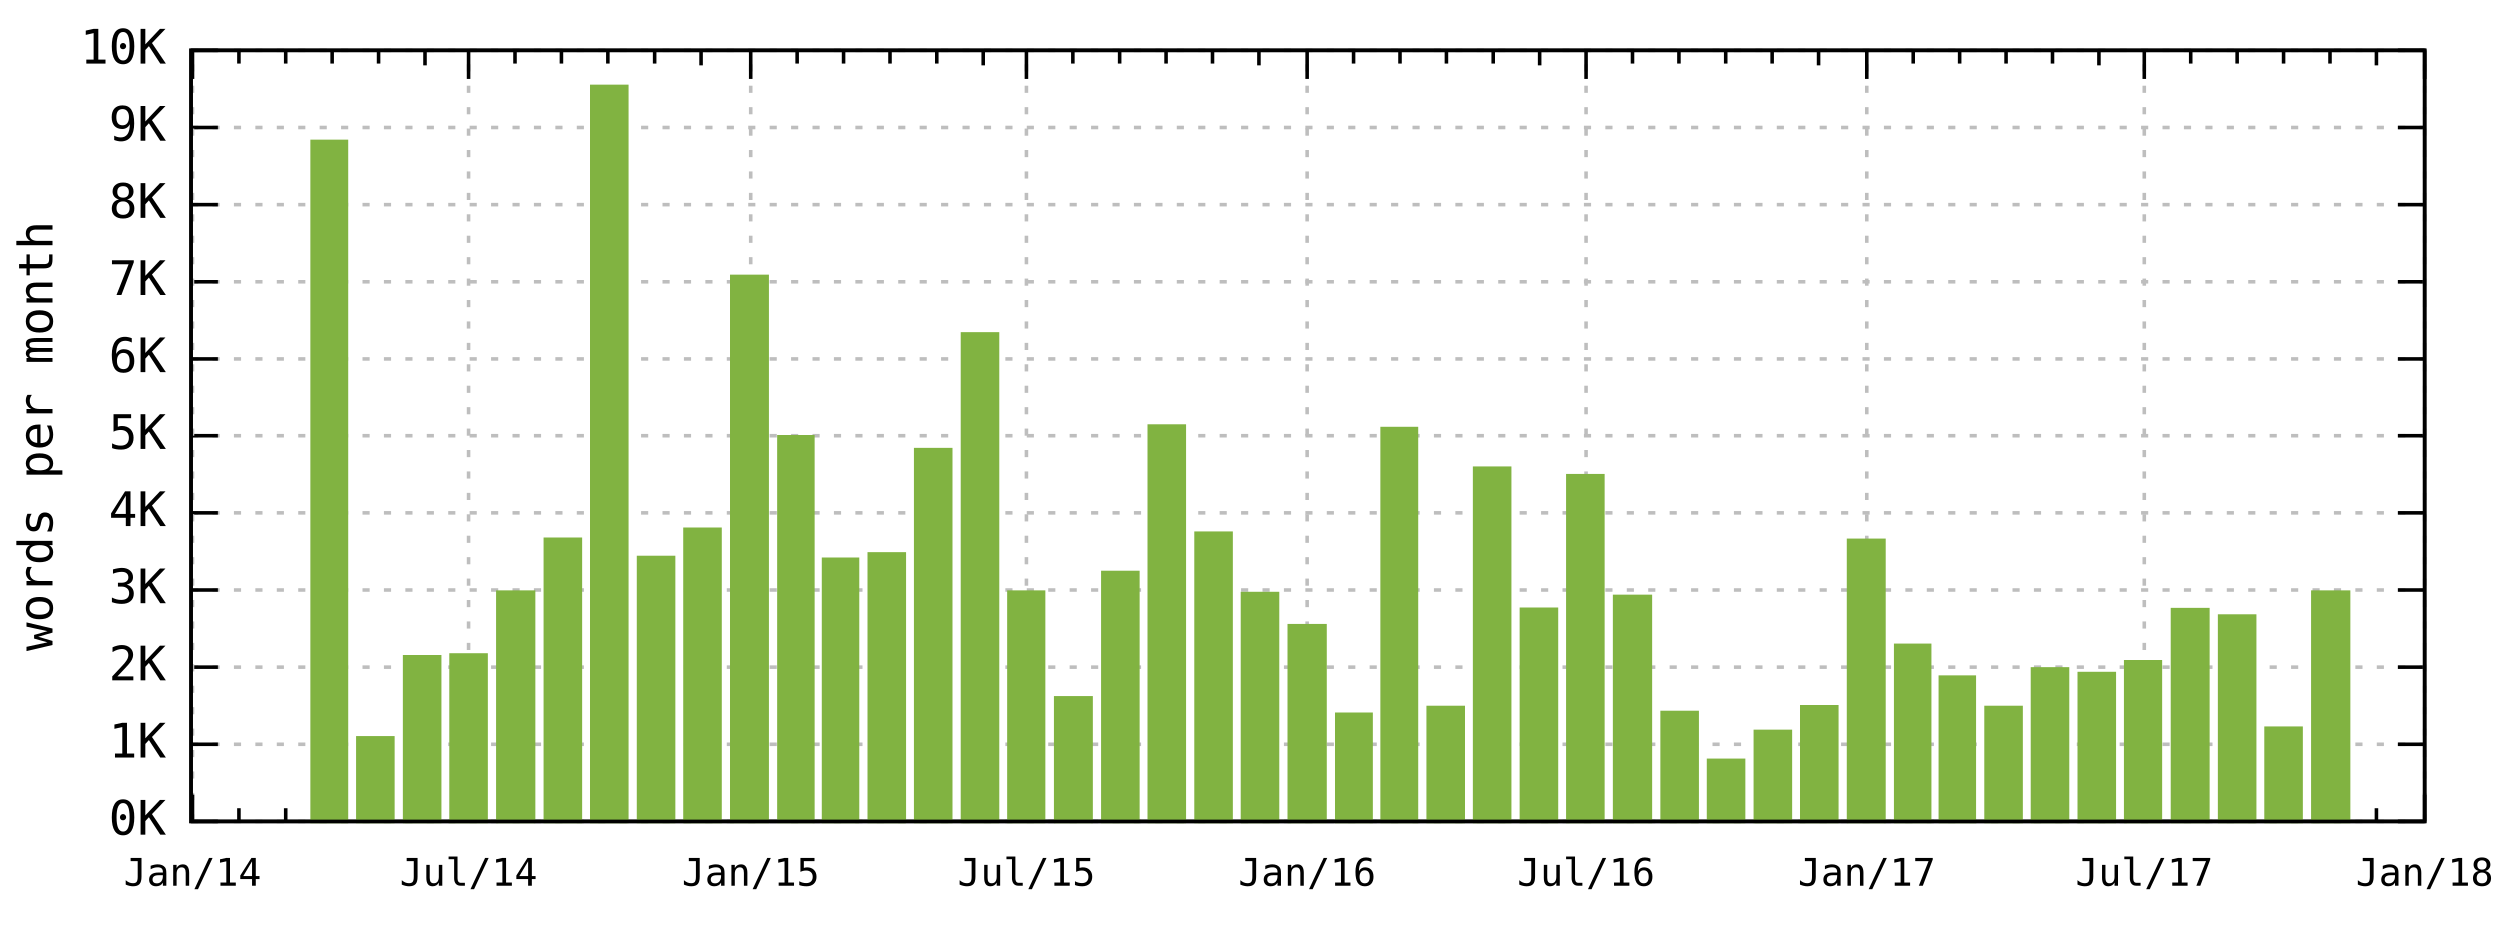
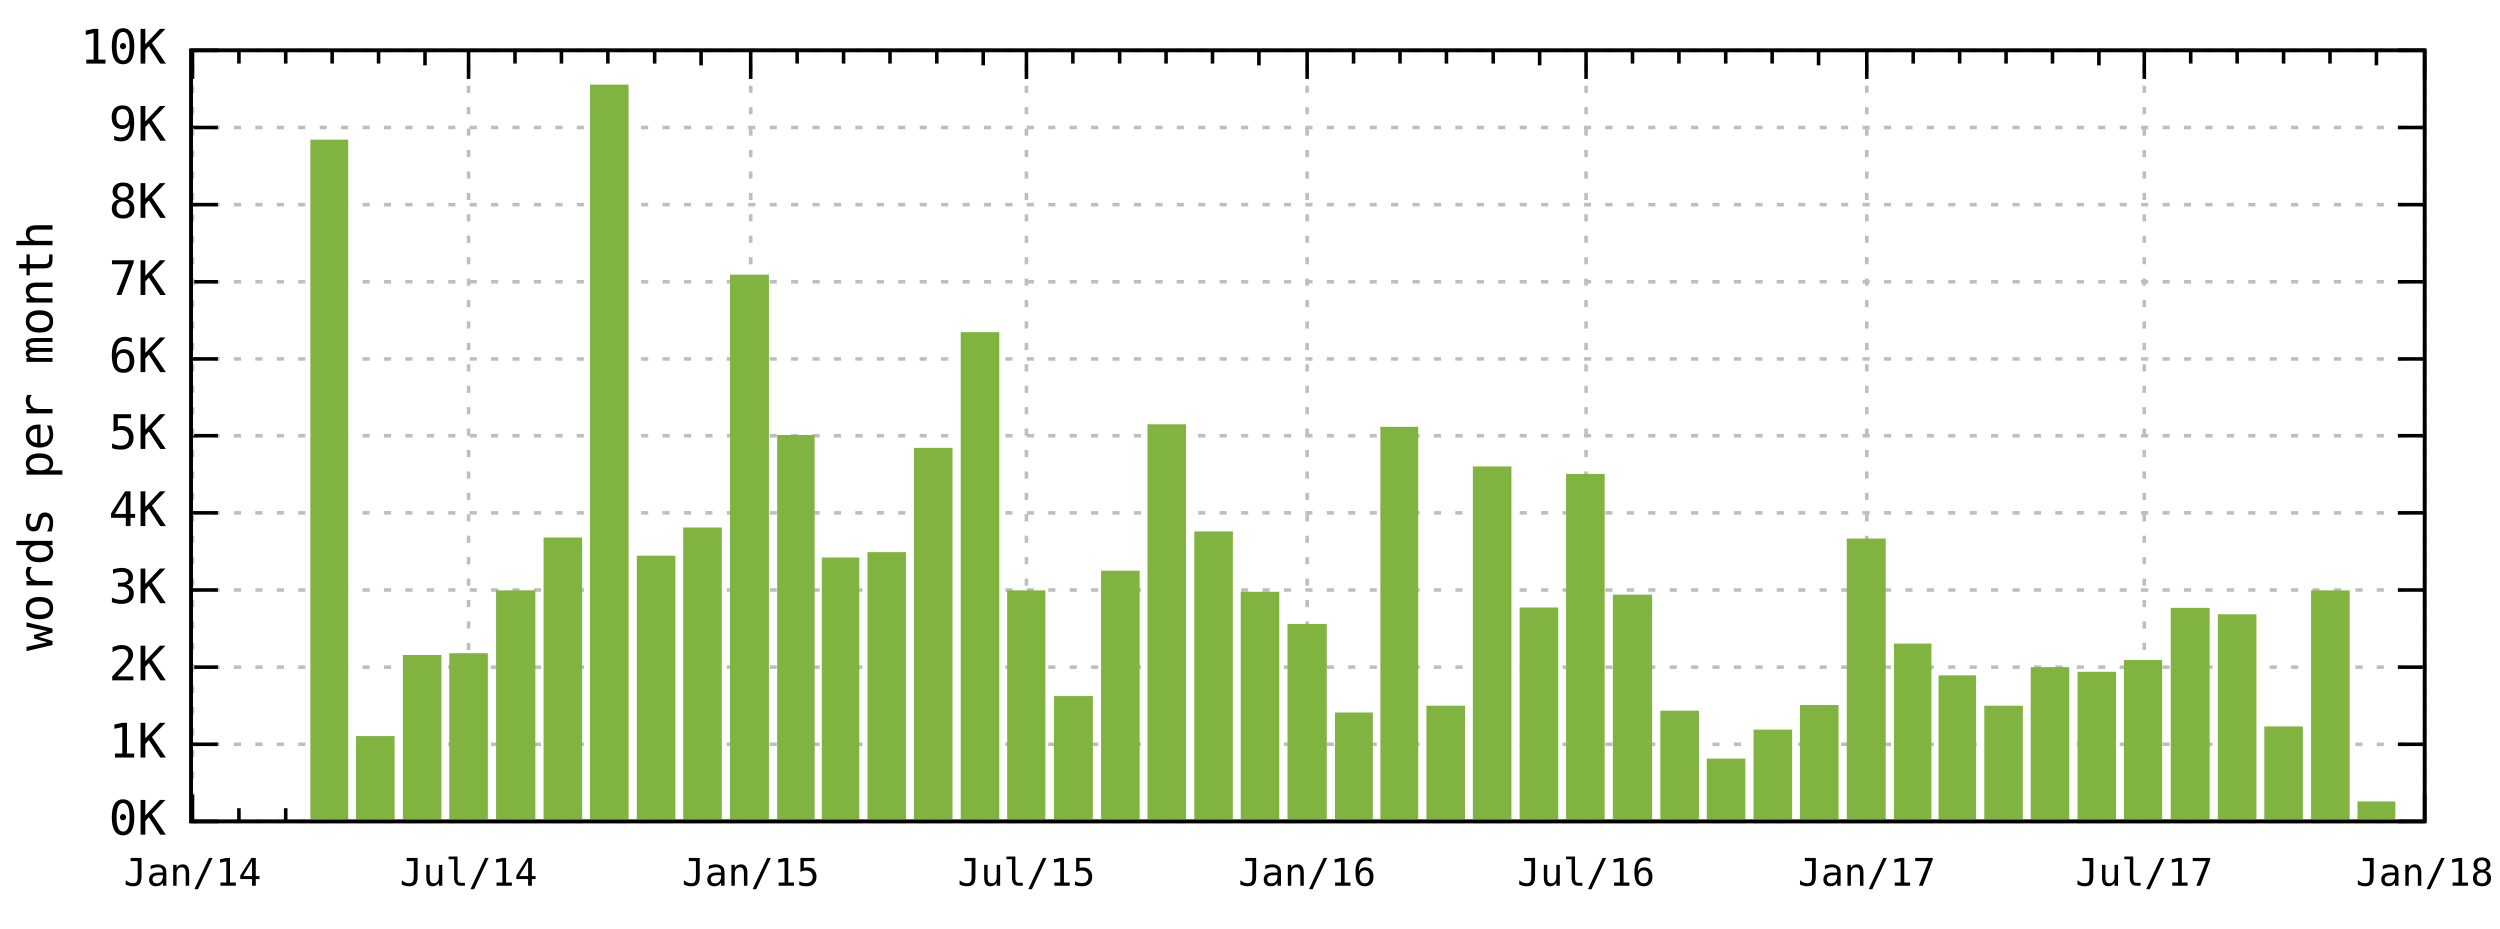
<svg xmlns="http://www.w3.org/2000/svg" xmlns:xlink="http://www.w3.org/1999/xlink" width="700" height="260" viewBox="0 0 700 260">
  <g id="gnuplot_canvas">
    <rect x="0" y="0" width="700" height="260" fill="none" />
    <defs>
      <circle id="gpDot" r="0.5" stroke-width="0.5" />
      <path id="gpPt0" stroke-width="0.267" stroke="currentColor" d="M-1,0 h2 M0,-1 v2" />
      <path id="gpPt1" stroke-width="0.267" stroke="currentColor" d="M-1,-1 L1,1 M1,-1 L-1,1" />
      <path id="gpPt2" stroke-width="0.267" stroke="currentColor" d="M-1,0 L1,0 M0,-1 L0,1 M-1,-1 L1,1 M-1,1 L1,-1" />
      <rect id="gpPt3" stroke-width="0.267" stroke="currentColor" x="-1" y="-1" width="2" height="2" />
      <rect id="gpPt4" stroke-width="0.267" stroke="currentColor" fill="currentColor" x="-1" y="-1" width="2" height="2" />
      <circle id="gpPt5" stroke-width="0.267" stroke="currentColor" cx="0" cy="0" r="1" />
      <use xlink:href="#gpPt5" id="gpPt6" fill="currentColor" stroke="none" />
      <path id="gpPt7" stroke-width="0.267" stroke="currentColor" d="M0,-1.33 L-1.33,0.67 L1.33,0.67 z" />
      <use xlink:href="#gpPt7" id="gpPt8" fill="currentColor" stroke="none" />
      <use xlink:href="#gpPt7" id="gpPt9" stroke="currentColor" transform="rotate(180)" />
      <use xlink:href="#gpPt9" id="gpPt10" fill="currentColor" stroke="none" />
      <use xlink:href="#gpPt3" id="gpPt11" stroke="currentColor" transform="rotate(45)" />
      <use xlink:href="#gpPt11" id="gpPt12" fill="currentColor" stroke="none" />
    </defs>
    <g style="fill:none; color:white; stroke:currentColor; stroke-width:1.00; stroke-linecap:butt; stroke-linejoin:miter">
</g>
    <g style="fill:none; color:black; stroke:currentColor; stroke-width:1.00; stroke-linecap:butt; stroke-linejoin:miter">
</g>
    <g style="fill:none; color:gray; stroke:currentColor; stroke-width:1.00; stroke-linecap:butt; stroke-linejoin:miter">
      <path stroke="rgb(190, 190, 190)" stroke-dasharray=" 2,4" class="gridline" d="M53.5,230.0 L678.9,230.0  h0.01" />
    </g>
    <g style="fill:none; color:black; stroke:currentColor; stroke-width:1.00; stroke-linecap:butt; stroke-linejoin:miter">
      <path stroke="black" d="M53.5,230.0 L61.0,230.0 M678.9,230.0 L671.4,230.0  h0.01" />
      <g transform="translate(46.5,233.7)" style="stroke:none; fill:rgb(0,0,0); font-family:monospace; font-size:10.00pt; text-anchor:end">
        <text>0K</text>
      </g>
    </g>
    <g style="fill:none; color:gray; stroke:currentColor; stroke-width:1.00; stroke-linecap:butt; stroke-linejoin:miter">
      <path stroke="rgb(190, 190, 190)" stroke-dasharray=" 2,4" class="gridline" d="M53.5,208.4 L678.9,208.4  h0.01" />
    </g>
    <g style="fill:none; color:black; stroke:currentColor; stroke-width:1.00; stroke-linecap:butt; stroke-linejoin:miter">
      <path stroke="black" d="M53.5,208.4 L61.0,208.4 M678.9,208.4 L671.4,208.4  h0.01" />
      <g transform="translate(46.5,212.1)" style="stroke:none; fill:rgb(0,0,0); font-family:monospace; font-size:10.00pt; text-anchor:end">
        <text>1K</text>
      </g>
    </g>
    <g style="fill:none; color:gray; stroke:currentColor; stroke-width:1.00; stroke-linecap:butt; stroke-linejoin:miter">
      <path stroke="rgb(190, 190, 190)" stroke-dasharray=" 2,4" class="gridline" d="M53.5,186.8 L678.9,186.8  h0.01" />
    </g>
    <g style="fill:none; color:black; stroke:currentColor; stroke-width:1.00; stroke-linecap:butt; stroke-linejoin:miter">
      <path stroke="black" d="M53.5,186.8 L61.0,186.8 M678.9,186.8 L671.4,186.8  h0.01" />
      <g transform="translate(46.5,190.5)" style="stroke:none; fill:rgb(0,0,0); font-family:monospace; font-size:10.00pt; text-anchor:end">
        <text>2K</text>
      </g>
    </g>
    <g style="fill:none; color:gray; stroke:currentColor; stroke-width:1.00; stroke-linecap:butt; stroke-linejoin:miter">
      <path stroke="rgb(190, 190, 190)" stroke-dasharray=" 2,4" class="gridline" d="M53.5,165.2 L678.9,165.2  h0.01" />
    </g>
    <g style="fill:none; color:black; stroke:currentColor; stroke-width:1.00; stroke-linecap:butt; stroke-linejoin:miter">
      <path stroke="black" d="M53.5,165.2 L61.0,165.2 M678.9,165.2 L671.4,165.2  h0.01" />
      <g transform="translate(46.5,168.9)" style="stroke:none; fill:rgb(0,0,0); font-family:monospace; font-size:10.00pt; text-anchor:end">
        <text>3K</text>
      </g>
    </g>
    <g style="fill:none; color:gray; stroke:currentColor; stroke-width:1.00; stroke-linecap:butt; stroke-linejoin:miter">
      <path stroke="rgb(190, 190, 190)" stroke-dasharray=" 2,4" class="gridline" d="M53.5,143.6 L678.9,143.6  h0.01" />
    </g>
    <g style="fill:none; color:black; stroke:currentColor; stroke-width:1.00; stroke-linecap:butt; stroke-linejoin:miter">
      <path stroke="black" d="M53.5,143.6 L61.0,143.6 M678.9,143.6 L671.4,143.6  h0.01" />
      <g transform="translate(46.5,147.3)" style="stroke:none; fill:rgb(0,0,0); font-family:monospace; font-size:10.00pt; text-anchor:end">
        <text>4K</text>
      </g>
    </g>
    <g style="fill:none; color:gray; stroke:currentColor; stroke-width:1.00; stroke-linecap:butt; stroke-linejoin:miter">
      <path stroke="rgb(190, 190, 190)" stroke-dasharray=" 2,4" class="gridline" d="M53.5,122.0 L678.9,122.0  h0.01" />
    </g>
    <g style="fill:none; color:black; stroke:currentColor; stroke-width:1.00; stroke-linecap:butt; stroke-linejoin:miter">
      <path stroke="black" d="M53.5,122.0 L61.0,122.0 M678.9,122.0 L671.4,122.0  h0.01" />
      <g transform="translate(46.5,125.7)" style="stroke:none; fill:rgb(0,0,0); font-family:monospace; font-size:10.00pt; text-anchor:end">
        <text>5K</text>
      </g>
    </g>
    <g style="fill:none; color:gray; stroke:currentColor; stroke-width:1.00; stroke-linecap:butt; stroke-linejoin:miter">
      <path stroke="rgb(190, 190, 190)" stroke-dasharray=" 2,4" class="gridline" d="M53.5,100.5 L678.9,100.5  h0.01" />
    </g>
    <g style="fill:none; color:black; stroke:currentColor; stroke-width:1.00; stroke-linecap:butt; stroke-linejoin:miter">
      <path stroke="black" d="M53.5,100.5 L61.0,100.5 M678.9,100.5 L671.4,100.5  h0.01" />
      <g transform="translate(46.5,104.2)" style="stroke:none; fill:rgb(0,0,0); font-family:monospace; font-size:10.00pt; text-anchor:end">
        <text>6K</text>
      </g>
    </g>
    <g style="fill:none; color:gray; stroke:currentColor; stroke-width:1.00; stroke-linecap:butt; stroke-linejoin:miter">
      <path stroke="rgb(190, 190, 190)" stroke-dasharray=" 2,4" class="gridline" d="M53.5,78.9 L678.9,78.9  h0.01" />
    </g>
    <g style="fill:none; color:black; stroke:currentColor; stroke-width:1.00; stroke-linecap:butt; stroke-linejoin:miter">
      <path stroke="black" d="M53.5,78.9 L61.0,78.9 M678.9,78.9 L671.4,78.9  h0.01" />
      <g transform="translate(46.5,82.6)" style="stroke:none; fill:rgb(0,0,0); font-family:monospace; font-size:10.00pt; text-anchor:end">
        <text>7K</text>
      </g>
    </g>
    <g style="fill:none; color:gray; stroke:currentColor; stroke-width:1.00; stroke-linecap:butt; stroke-linejoin:miter">
      <path stroke="rgb(190, 190, 190)" stroke-dasharray=" 2,4" class="gridline" d="M53.5,57.3 L678.9,57.3  h0.01" />
    </g>
    <g style="fill:none; color:black; stroke:currentColor; stroke-width:1.00; stroke-linecap:butt; stroke-linejoin:miter">
      <path stroke="black" d="M53.5,57.3 L61.0,57.3 M678.9,57.3 L671.4,57.3  h0.01" />
      <g transform="translate(46.5,61.0)" style="stroke:none; fill:rgb(0,0,0); font-family:monospace; font-size:10.00pt; text-anchor:end">
        <text>8K</text>
      </g>
    </g>
    <g style="fill:none; color:gray; stroke:currentColor; stroke-width:1.00; stroke-linecap:butt; stroke-linejoin:miter">
      <path stroke="rgb(190, 190, 190)" stroke-dasharray=" 2,4" class="gridline" d="M53.5,35.7 L678.9,35.7  h0.01" />
    </g>
    <g style="fill:none; color:black; stroke:currentColor; stroke-width:1.00; stroke-linecap:butt; stroke-linejoin:miter">
      <path stroke="black" d="M53.5,35.7 L61.0,35.7 M678.9,35.7 L671.4,35.7  h0.01" />
      <g transform="translate(46.5,39.4)" style="stroke:none; fill:rgb(0,0,0); font-family:monospace; font-size:10.00pt; text-anchor:end">
        <text>9K</text>
      </g>
    </g>
    <g style="fill:none; color:gray; stroke:currentColor; stroke-width:1.00; stroke-linecap:butt; stroke-linejoin:miter">
      <path stroke="rgb(190, 190, 190)" stroke-dasharray=" 2,4" class="gridline" d="M53.5,14.1 L678.9,14.1  h0.01" />
    </g>
    <g style="fill:none; color:black; stroke:currentColor; stroke-width:1.00; stroke-linecap:butt; stroke-linejoin:miter">
      <path stroke="black" d="M53.5,14.1 L61.0,14.1 M678.9,14.1 L671.4,14.1  h0.01" />
      <g transform="translate(46.5,17.8)" style="stroke:none; fill:rgb(0,0,0); font-family:monospace; font-size:10.00pt; text-anchor:end">
        <text>10K</text>
      </g>
    </g>
    <g style="fill:none; color:gray; stroke:currentColor; stroke-width:1.00; stroke-linecap:butt; stroke-linejoin:miter">
      <path stroke="rgb(190, 190, 190)" stroke-dasharray=" 2,4" class="gridline" d="M53.9,230.0 L53.9,14.1  h0.01" />
    </g>
    <g style="fill:none; color:black; stroke:currentColor; stroke-width:1.00; stroke-linecap:butt; stroke-linejoin:miter">
      <path stroke="black" d="M53.9,230.0 L53.9,222.5 M53.9,14.1 L53.9,21.6  h0.01" />
      <g transform="translate(53.9,248.0)" style="stroke:none; fill:rgb(0,0,0); font-family:monospace; font-size:8.00pt; text-anchor:middle">
        <text>Jan/14</text>
      </g>
      <path stroke="black" d="M66.9,230.0 L66.9,226.3 M66.9,14.1 L66.9,17.8 M80.0,230.0 L80.0,226.3 M80.0,14.1 L80.0,17.8    M93.0,230.0 L93.0,226.3 M93.0,14.1 L93.0,17.8 M106.0,230.0 L106.0,226.3 M106.0,14.1 L106.0,17.8    M119.0,230.0 L119.0,226.3 M119.0,14.1 L119.0,17.8  h0.01" />
    </g>
    <g style="fill:none; color:gray; stroke:currentColor; stroke-width:1.00; stroke-linecap:butt; stroke-linejoin:miter">
      <path stroke="rgb(190, 190, 190)" stroke-dasharray=" 2,4" class="gridline" d="M131.2,230.0 L131.2,14.1  h0.01" />
    </g>
    <g style="fill:none; color:black; stroke:currentColor; stroke-width:1.00; stroke-linecap:butt; stroke-linejoin:miter">
      <path stroke="black" d="M131.2,230.0 L131.2,222.5 M131.2,14.1 L131.2,21.6  h0.01" />
      <g transform="translate(131.2,248.0)" style="stroke:none; fill:rgb(0,0,0); font-family:monospace; font-size:8.00pt; text-anchor:middle">
        <text>Jul/14</text>
      </g>
      <path stroke="black" d="M144.2,230.0 L144.2,226.3 M144.2,14.1 L144.2,17.8 M157.2,230.0 L157.2,226.3 M157.2,14.1 L157.2,17.8    M170.2,230.0 L170.2,226.3 M170.2,14.1 L170.2,17.8 M183.3,230.0 L183.3,226.3 M183.3,14.1 L183.3,17.8    M196.3,230.0 L196.3,226.3 M196.3,14.1 L196.3,17.8  h0.01" />
    </g>
    <g style="fill:none; color:gray; stroke:currentColor; stroke-width:1.00; stroke-linecap:butt; stroke-linejoin:miter">
      <path stroke="rgb(190, 190, 190)" stroke-dasharray=" 2,4" class="gridline" d="M210.2,230.0 L210.2,14.1  h0.01" />
    </g>
    <g style="fill:none; color:black; stroke:currentColor; stroke-width:1.00; stroke-linecap:butt; stroke-linejoin:miter">
      <path stroke="black" d="M210.2,230.0 L210.2,222.5 M210.2,14.1 L210.2,21.6  h0.01" />
      <g transform="translate(210.2,248.0)" style="stroke:none; fill:rgb(0,0,0); font-family:monospace; font-size:8.00pt; text-anchor:middle">
        <text>Jan/15</text>
      </g>
      <path stroke="black" d="M223.2,230.0 L223.2,226.3 M223.2,14.1 L223.2,17.8 M236.2,230.0 L236.2,226.3 M236.2,14.1 L236.2,17.8    M249.2,230.0 L249.2,226.3 M249.2,14.1 L249.2,17.8 M262.3,230.0 L262.3,226.3 M262.3,14.1 L262.3,17.8    M275.3,230.0 L275.3,226.3 M275.3,14.1 L275.3,17.8  h0.01" />
    </g>
    <g style="fill:none; color:gray; stroke:currentColor; stroke-width:1.00; stroke-linecap:butt; stroke-linejoin:miter">
      <path stroke="rgb(190, 190, 190)" stroke-dasharray=" 2,4" class="gridline" d="M287.4,230.0 L287.4,14.1  h0.01" />
    </g>
    <g style="fill:none; color:black; stroke:currentColor; stroke-width:1.00; stroke-linecap:butt; stroke-linejoin:miter">
      <path stroke="black" d="M287.4,230.0 L287.4,222.5 M287.4,14.1 L287.4,21.6  h0.01" />
      <g transform="translate(287.4,248.0)" style="stroke:none; fill:rgb(0,0,0); font-family:monospace; font-size:8.00pt; text-anchor:middle">
        <text>Jul/15</text>
      </g>
      <path stroke="black" d="M300.4,230.0 L300.4,226.3 M300.4,14.1 L300.4,17.8 M313.5,230.0 L313.5,226.3 M313.5,14.1 L313.5,17.8    M326.5,230.0 L326.5,226.3 M326.5,14.1 L326.5,17.8 M339.5,230.0 L339.5,226.3 M339.5,14.1 L339.5,17.8    M352.5,230.0 L352.5,226.3 M352.5,14.1 L352.5,17.8  h0.01" />
    </g>
    <g style="fill:none; color:gray; stroke:currentColor; stroke-width:1.00; stroke-linecap:butt; stroke-linejoin:miter">
      <path stroke="rgb(190, 190, 190)" stroke-dasharray=" 2,4" class="gridline" d="M366.0,230.0 L366.0,14.1  h0.01" />
    </g>
    <g style="fill:none; color:black; stroke:currentColor; stroke-width:1.00; stroke-linecap:butt; stroke-linejoin:miter">
      <path stroke="black" d="M366.0,230.0 L366.0,222.5 M366.0,14.1 L366.0,21.6  h0.01" />
      <g transform="translate(366.0,248.0)" style="stroke:none; fill:rgb(0,0,0); font-family:monospace; font-size:8.00pt; text-anchor:middle">
        <text>Jan/16</text>
      </g>
      <path stroke="black" d="M379.0,230.0 L379.0,226.3 M379.0,14.1 L379.0,17.8 M392.0,230.0 L392.0,226.3 M392.0,14.1 L392.0,17.8    M405.0,230.0 L405.0,226.3 M405.0,14.1 L405.0,17.8 M418.1,230.0 L418.1,226.3 M418.1,14.1 L418.1,17.8    M431.1,230.0 L431.1,226.3 M431.1,14.1 L431.1,17.8  h0.01" />
    </g>
    <g style="fill:none; color:gray; stroke:currentColor; stroke-width:1.00; stroke-linecap:butt; stroke-linejoin:miter">
      <path stroke="rgb(190, 190, 190)" stroke-dasharray=" 2,4" class="gridline" d="M444.1,230.0 L444.1,14.1  h0.01" />
    </g>
    <g style="fill:none; color:black; stroke:currentColor; stroke-width:1.00; stroke-linecap:butt; stroke-linejoin:miter">
      <path stroke="black" d="M444.1,230.0 L444.1,222.5 M444.1,14.1 L444.1,21.6  h0.01" />
      <g transform="translate(444.1,248.0)" style="stroke:none; fill:rgb(0,0,0); font-family:monospace; font-size:8.00pt; text-anchor:middle">
        <text>Jul/16</text>
      </g>
      <path stroke="black" d="M457.1,230.0 L457.1,226.3 M457.1,14.1 L457.1,17.8 M470.1,230.0 L470.1,226.3 M470.1,14.1 L470.1,17.8    M483.2,230.0 L483.2,226.3 M483.2,14.1 L483.2,17.8 M496.2,230.0 L496.2,226.3 M496.2,14.1 L496.2,17.8    M509.2,230.0 L509.2,226.3 M509.2,14.1 L509.2,17.8  h0.01" />
    </g>
    <g style="fill:none; color:gray; stroke:currentColor; stroke-width:1.00; stroke-linecap:butt; stroke-linejoin:miter">
      <path stroke="rgb(190, 190, 190)" stroke-dasharray=" 2,4" class="gridline" d="M522.7,230.0 L522.7,14.1  h0.01" />
    </g>
    <g style="fill:none; color:black; stroke:currentColor; stroke-width:1.00; stroke-linecap:butt; stroke-linejoin:miter">
      <path stroke="black" d="M522.7,230.0 L522.7,222.5 M522.7,14.1 L522.7,21.6  h0.01" />
      <g transform="translate(522.7,248.0)" style="stroke:none; fill:rgb(0,0,0); font-family:monospace; font-size:8.00pt; text-anchor:middle">
        <text>Jan/17</text>
      </g>
      <path stroke="black" d="M535.7,230.0 L535.7,226.3 M535.7,14.1 L535.7,17.8 M548.7,230.0 L548.7,226.3 M548.7,14.1 L548.7,17.8    M561.7,230.0 L561.7,226.3 M561.7,14.1 L561.7,17.8 M574.7,230.0 L574.7,226.3 M574.7,14.1 L574.7,17.8    M587.7,230.0 L587.7,226.3 M587.7,14.1 L587.7,17.8  h0.01" />
    </g>
    <g style="fill:none; color:gray; stroke:currentColor; stroke-width:1.00; stroke-linecap:butt; stroke-linejoin:miter">
      <path stroke="rgb(190, 190, 190)" stroke-dasharray=" 2,4" class="gridline" d="M600.4,230.0 L600.4,14.1  h0.01" />
    </g>
    <g style="fill:none; color:black; stroke:currentColor; stroke-width:1.00; stroke-linecap:butt; stroke-linejoin:miter">
      <path stroke="black" d="M600.4,230.0 L600.4,222.5 M600.4,14.1 L600.4,21.6  h0.01" />
      <g transform="translate(600.4,248.0)" style="stroke:none; fill:rgb(0,0,0); font-family:monospace; font-size:8.00pt; text-anchor:middle">
        <text>Jul/17</text>
      </g>
      <path stroke="black" d="M613.4,230.0 L613.4,226.3 M613.4,14.1 L613.4,17.8 M626.4,230.0 L626.4,226.3 M626.4,14.1 L626.4,17.8    M639.4,230.0 L639.4,226.3 M639.4,14.1 L639.4,17.8 M652.4,230.0 L652.4,226.3 M652.4,14.1 L652.4,17.8    M665.4,230.0 L665.4,226.3 M665.4,14.1 L665.4,17.8  h0.01" />
    </g>
    <g style="fill:none; color:gray; stroke:currentColor; stroke-width:1.00; stroke-linecap:butt; stroke-linejoin:miter">
      <path stroke="rgb(190, 190, 190)" stroke-dasharray=" 2,4" class="gridline" d="M678.9,230.0 L678.9,14.1  h0.01" />
    </g>
    <g style="fill:none; color:black; stroke:currentColor; stroke-width:1.00; stroke-linecap:butt; stroke-linejoin:miter">
      <path stroke="black" d="M678.9,230.0 L678.9,222.5 M678.9,14.1 L678.9,21.6  h0.01" />
      <g transform="translate(678.9,248.0)" style="stroke:none; fill:rgb(0,0,0); font-family:monospace; font-size:8.00pt; text-anchor:middle">
        <text>Jan/18</text>
      </g>
      <path stroke="black" d="M53.5,14.1 L53.5,230.0 L678.9,230.0 L678.9,14.1 L53.5,14.1 Z  h0.01" />
      <g transform="translate(14.7,122.1) rotate(270)" style="stroke:none; fill:rgb(0,0,0); font-family:monospace; font-size:10.00pt; text-anchor:middle">
        <text>words per month</text>
      </g>
    </g>
    <g id="gnuplot_plot_1">
      <g style="fill:none; color:red; stroke:currentColor; stroke-width:1.00; stroke-linecap:butt; stroke-linejoin:miter">
        <g style="stroke:none; shape-rendering:crispEdges">
          <polygon fill="rgb(129, 179,  65)" points="87.4,230.0 97.1,230.0 97.1,39.5 87.4,39.5 " />
        </g>
        <path stroke="rgb(129, 179,  65)" d="M87.4,230.0 L87.4,39.6 L97.0,39.6 L97.0,230.0 L87.4,230.0 Z  h0.01" />
        <g style="stroke:none; shape-rendering:crispEdges">
          <polygon fill="rgb(129, 179,  65)" points="100.2,230.0 110.1,230.0 110.1,206.5 100.2,206.5 " />
        </g>
        <path stroke="rgb(129, 179,  65)" d="M100.2,230.0 L100.2,206.6 L110.0,206.6 L110.0,230.0 L100.2,230.0 Z  h0.01" />
        <g style="stroke:none; shape-rendering:crispEdges">
          <polygon fill="rgb(129, 179,  65)" points="113.3,230.0 123.2,230.0 123.2,183.8 113.3,183.8 " />
        </g>
        <path stroke="rgb(129, 179,  65)" d="M113.3,230.0 L113.3,183.9 L123.1,183.9 L123.1,230.0 L113.3,230.0 Z  h0.01" />
        <g style="stroke:none; shape-rendering:crispEdges">
          <polygon fill="rgb(129, 179,  65)" points="126.3,230.0 136.2,230.0 136.2,183.3 126.3,183.3 " />
        </g>
        <path stroke="rgb(129, 179,  65)" d="M126.3,230.0 L126.3,183.4 L136.1,183.4 L136.1,230.0 L126.3,230.0 Z  h0.01" />
        <g style="stroke:none; shape-rendering:crispEdges">
          <polygon fill="rgb(129, 179,  65)" points="139.4,230.0 149.5,230.0 149.5,165.7 139.4,165.7 " />
        </g>
        <path stroke="rgb(129, 179,  65)" d="M139.4,230.0 L139.4,165.8 L149.4,165.8 L149.4,230.0 L139.4,230.0 Z  h0.01" />
        <g style="stroke:none; shape-rendering:crispEdges">
          <polygon fill="rgb(129, 179,  65)" points="152.7,230.0 162.6,230.0 162.6,150.9 152.7,150.9 " />
        </g>
        <path stroke="rgb(129, 179,  65)" d="M152.7,230.0 L152.7,151.0 L162.5,151.0 L162.5,230.0 L152.7,230.0 Z  h0.01" />
        <g style="stroke:none; shape-rendering:crispEdges">
          <polygon fill="rgb(129, 179,  65)" points="165.7,230.0 175.6,230.0 175.6,24.1 165.7,24.1 " />
        </g>
        <path stroke="rgb(129, 179,  65)" d="M165.7,230.0 L165.7,24.2 L175.5,24.2 L175.5,230.0 L165.7,230.0 Z  h0.01" />
        <g style="stroke:none; shape-rendering:crispEdges">
          <polygon fill="rgb(129, 179,  65)" points="178.8,230.0 188.7,230.0 188.7,156.0 178.8,156.0 " />
        </g>
        <path stroke="rgb(129, 179,  65)" d="M178.8,230.0 L178.8,156.1 L188.6,156.1 L188.6,230.0 L178.8,230.0 Z  h0.01" />
        <g style="stroke:none; shape-rendering:crispEdges">
          <polygon fill="rgb(129, 179,  65)" points="191.8,230.0 201.7,230.0 201.7,148.1 191.8,148.1 " />
        </g>
        <path stroke="rgb(129, 179,  65)" d="M191.8,230.0 L191.8,148.2 L201.6,148.2 L201.6,230.0 L191.8,230.0 Z  h0.01" />
        <g style="stroke:none; shape-rendering:crispEdges">
          <polygon fill="rgb(129, 179,  65)" points="204.9,230.0 214.9,230.0 214.9,77.3 204.9,77.3 " />
        </g>
        <path stroke="rgb(129, 179,  65)" d="M204.9,230.0 L204.9,77.4 L214.8,77.4 L214.8,230.0 L204.9,230.0 Z  h0.01" />
        <g style="stroke:none; shape-rendering:crispEdges">
          <polygon fill="rgb(129, 179,  65)" points="218.1,230.0 227.7,230.0 227.7,122.2 218.1,122.2 " />
        </g>
        <path stroke="rgb(129, 179,  65)" d="M218.1,230.0 L218.1,122.3 L227.6,122.3 L227.6,230.0 L218.1,230.0 Z  h0.01" />
        <g style="stroke:none; shape-rendering:crispEdges">
          <polygon fill="rgb(129, 179,  65)" points="230.6,230.0 240.2,230.0 240.2,156.5 230.6,156.5 " />
        </g>
        <path stroke="rgb(129, 179,  65)" d="M230.6,230.0 L230.6,156.6 L240.1,156.6 L240.1,230.0 L230.6,230.0 Z  h0.01" />
        <g style="stroke:none; shape-rendering:crispEdges">
          <polygon fill="rgb(129, 179,  65)" points="243.4,230.0 253.3,230.0 253.3,155.0 243.4,155.0 " />
        </g>
        <path stroke="rgb(129, 179,  65)" d="M243.4,230.0 L243.4,155.1 L253.2,155.1 L253.2,230.0 L243.4,230.0 Z  h0.01" />
        <g style="stroke:none; shape-rendering:crispEdges">
          <polygon fill="rgb(129, 179,  65)" points="256.4,230.0 266.3,230.0 266.3,125.8 256.4,125.8 " />
        </g>
        <path stroke="rgb(129, 179,  65)" d="M256.4,230.0 L256.4,125.9 L266.2,125.9 L266.2,230.0 L256.4,230.0 Z  h0.01" />
        <g style="stroke:none; shape-rendering:crispEdges">
          <polygon fill="rgb(129, 179,  65)" points="269.5,230.0 279.4,230.0 279.4,93.4 269.5,93.4 " />
        </g>
        <path stroke="rgb(129, 179,  65)" d="M269.5,230.0 L269.5,93.5 L279.3,93.5 L279.3,230.0 L269.5,230.0 Z  h0.01" />
        <g style="stroke:none; shape-rendering:crispEdges">
          <polygon fill="rgb(129, 179,  65)" points="282.5,230.0 292.3,230.0 292.3,165.7 282.5,165.7 " />
        </g>
        <path stroke="rgb(129, 179,  65)" d="M282.5,230.0 L282.5,165.8 L292.2,165.8 L292.2,230.0 L282.5,230.0 Z  h0.01" />
        <g style="stroke:none; shape-rendering:crispEdges">
          <polygon fill="rgb(129, 179,  65)" points="295.6,230.0 305.6,230.0 305.6,195.3 295.6,195.3 " />
        </g>
        <path stroke="rgb(129, 179,  65)" d="M295.6,230.0 L295.6,195.4 L305.5,195.4 L305.5,230.0 L295.6,230.0 Z  h0.01" />
        <g style="stroke:none; shape-rendering:crispEdges">
          <polygon fill="rgb(129, 179,  65)" points="308.8,230.0 318.7,230.0 318.7,160.2 308.8,160.2 " />
        </g>
        <path stroke="rgb(129, 179,  65)" d="M308.8,230.0 L308.8,160.3 L318.6,160.3 L318.6,230.0 L308.8,230.0 Z  h0.01" />
        <g style="stroke:none; shape-rendering:crispEdges">
          <polygon fill="rgb(129, 179,  65)" points="321.8,230.0 331.7,230.0 331.7,119.2 321.8,119.2 " />
        </g>
        <path stroke="rgb(129, 179,  65)" d="M321.8,230.0 L321.8,119.3 L331.6,119.3 L331.6,230.0 L321.8,230.0 Z  h0.01" />
        <g style="stroke:none; shape-rendering:crispEdges">
          <polygon fill="rgb(129, 179,  65)" points="334.9,230.0 344.8,230.0 344.8,149.2 334.9,149.2 " />
        </g>
        <path stroke="rgb(129, 179,  65)" d="M334.9,230.0 L334.9,149.3 L344.7,149.3 L344.7,230.0 L334.9,230.0 Z  h0.01" />
        <g style="stroke:none; shape-rendering:crispEdges">
          <polygon fill="rgb(129, 179,  65)" points="347.9,230.0 357.8,230.0 357.8,166.1 347.9,166.1 " />
        </g>
        <path stroke="rgb(129, 179,  65)" d="M347.9,230.0 L347.9,166.2 L357.7,166.2 L357.7,230.0 L347.9,230.0 Z  h0.01" />
        <g style="stroke:none; shape-rendering:crispEdges">
          <polygon fill="rgb(129, 179,  65)" points="361.0,230.0 371.1,230.0 371.1,175.1 361.0,175.1 " />
        </g>
        <path stroke="rgb(129, 179,  65)" d="M361.0,230.0 L361.0,175.2 L371.0,175.2 L371.0,230.0 L361.0,230.0 Z  h0.01" />
        <g style="stroke:none; shape-rendering:crispEdges">
          <polygon fill="rgb(129, 179,  65)" points="374.3,230.0 384.0,230.0 384.0,199.9 374.3,199.9 " />
        </g>
        <path stroke="rgb(129, 179,  65)" d="M374.3,230.0 L374.3,200.0 L383.9,200.0 L383.9,230.0 L374.3,230.0 Z  h0.01" />
        <g style="stroke:none; shape-rendering:crispEdges">
          <polygon fill="rgb(129, 179,  65)" points="387.0,230.0 396.7,230.0 396.7,119.9 387.0,119.9 " />
        </g>
        <path stroke="rgb(129, 179,  65)" d="M387.0,230.0 L387.0,120.0 L396.6,120.0 L396.6,230.0 L387.0,230.0 Z  h0.01" />
        <g style="stroke:none; shape-rendering:crispEdges">
          <polygon fill="rgb(129, 179,  65)" points="399.9,230.0 409.8,230.0 409.8,198.0 399.9,198.0 " />
        </g>
        <path stroke="rgb(129, 179,  65)" d="M399.9,230.0 L399.9,198.1 L409.7,198.1 L409.7,230.0 L399.9,230.0 Z  h0.01" />
        <g style="stroke:none; shape-rendering:crispEdges">
          <polygon fill="rgb(129, 179,  65)" points="412.9,230.0 422.8,230.0 422.8,131.0 412.9,131.0 " />
        </g>
        <path stroke="rgb(129, 179,  65)" d="M412.9,230.0 L412.9,131.1 L422.7,131.1 L422.7,230.0 L412.9,230.0 Z  h0.01" />
        <g style="stroke:none; shape-rendering:crispEdges">
          <polygon fill="rgb(129, 179,  65)" points="426.0,230.0 435.9,230.0 435.9,170.5 426.0,170.5 " />
        </g>
        <path stroke="rgb(129, 179,  65)" d="M426.0,230.0 L426.0,170.6 L435.8,170.6 L435.8,230.0 L426.0,230.0 Z  h0.01" />
        <g style="stroke:none; shape-rendering:crispEdges">
          <polygon fill="rgb(129, 179,  65)" points="439.0,230.0 448.9,230.0 448.9,133.1 439.0,133.1 " />
        </g>
        <path stroke="rgb(129, 179,  65)" d="M439.0,230.0 L439.0,133.2 L448.8,133.2 L448.8,230.0 L439.0,230.0 Z  h0.01" />
        <g style="stroke:none; shape-rendering:crispEdges">
          <polygon fill="rgb(129, 179,  65)" points="452.1,230.0 462.2,230.0 462.2,166.9 452.1,166.9 " />
        </g>
        <path stroke="rgb(129, 179,  65)" d="M452.1,230.0 L452.1,167.0 L462.1,167.0 L462.1,230.0 L452.1,230.0 Z  h0.01" />
        <g style="stroke:none; shape-rendering:crispEdges">
          <polygon fill="rgb(129, 179,  65)" points="465.4,230.0 475.3,230.0 475.3,199.4 465.4,199.4 " />
        </g>
        <path stroke="rgb(129, 179,  65)" d="M465.4,230.0 L465.4,199.5 L475.2,199.5 L475.2,230.0 L465.4,230.0 Z  h0.01" />
        <g style="stroke:none; shape-rendering:crispEdges">
          <polygon fill="rgb(129, 179,  65)" points="478.4,230.0 488.3,230.0 488.3,212.8 478.4,212.8 " />
        </g>
        <path stroke="rgb(129, 179,  65)" d="M478.4,230.0 L478.4,212.9 L488.2,212.9 L488.2,230.0 L478.4,230.0 Z  h0.01" />
        <g style="stroke:none; shape-rendering:crispEdges">
          <polygon fill="rgb(129, 179,  65)" points="491.5,230.0 501.4,230.0 501.4,204.7 491.5,204.7 " />
        </g>
        <path stroke="rgb(129, 179,  65)" d="M491.5,230.0 L491.5,204.8 L501.3,204.8 L501.3,230.0 L491.5,230.0 Z  h0.01" />
        <g style="stroke:none; shape-rendering:crispEdges">
          <polygon fill="rgb(129, 179,  65)" points="504.5,230.0 514.4,230.0 514.4,197.8 504.5,197.8 " />
        </g>
        <path stroke="rgb(129, 179,  65)" d="M504.5,230.0 L504.5,197.9 L514.3,197.9 L514.3,230.0 L504.5,230.0 Z  h0.01" />
        <g style="stroke:none; shape-rendering:crispEdges">
          <polygon fill="rgb(129, 179,  65)" points="517.6,230.0 527.6,230.0 527.6,151.2 517.6,151.2 " />
        </g>
        <path stroke="rgb(129, 179,  65)" d="M517.6,230.0 L517.6,151.3 L527.5,151.3 L527.5,230.0 L517.6,230.0 Z  h0.01" />
        <g style="stroke:none; shape-rendering:crispEdges">
          <polygon fill="rgb(129, 179,  65)" points="530.8,230.0 540.4,230.0 540.4,180.6 530.8,180.6 " />
        </g>
        <path stroke="rgb(129, 179,  65)" d="M530.8,230.0 L530.8,180.7 L540.3,180.7 L540.3,230.0 L530.8,230.0 Z  h0.01" />
        <g style="stroke:none; shape-rendering:crispEdges">
          <polygon fill="rgb(129, 179,  65)" points="543.3,230.0 552.9,230.0 552.9,189.5 543.3,189.5 " />
        </g>
        <path stroke="rgb(129, 179,  65)" d="M543.3,230.0 L543.3,189.6 L552.8,189.6 L552.8,230.0 L543.3,230.0 Z  h0.01" />
        <g style="stroke:none; shape-rendering:crispEdges">
          <polygon fill="rgb(129, 179,  65)" points="556.1,230.0 566.0,230.0 566.0,198.0 556.1,198.0 " />
        </g>
        <path stroke="rgb(129, 179,  65)" d="M556.1,230.0 L556.1,198.1 L565.9,198.1 L565.9,230.0 L556.1,230.0 Z  h0.01" />
        <g style="stroke:none; shape-rendering:crispEdges">
          <polygon fill="rgb(129, 179,  65)" points="569.1,230.0 579.0,230.0 579.0,187.2 569.1,187.2 " />
        </g>
        <path stroke="rgb(129, 179,  65)" d="M569.1,230.0 L569.1,187.3 L578.9,187.3 L578.9,230.0 L569.1,230.0 Z  h0.01" />
        <g style="stroke:none; shape-rendering:crispEdges">
          <polygon fill="rgb(129, 179,  65)" points="582.2,230.0 592.1,230.0 592.1,188.5 582.2,188.5 " />
        </g>
        <path stroke="rgb(129, 179,  65)" d="M582.2,230.0 L582.2,188.6 L592.0,188.6 L592.0,230.0 L582.2,230.0 Z  h0.01" />
        <g style="stroke:none; shape-rendering:crispEdges">
          <polygon fill="rgb(129, 179,  65)" points="595.2,230.0 605.0,230.0 605.0,185.2 595.2,185.2 " />
        </g>
        <path stroke="rgb(129, 179,  65)" d="M595.2,230.0 L595.2,185.3 L604.9,185.3 L604.9,230.0 L595.2,230.0 Z  h0.01" />
        <g style="stroke:none; shape-rendering:crispEdges">
          <polygon fill="rgb(129, 179,  65)" points="608.3,230.0 618.3,230.0 618.3,170.6 608.3,170.6 " />
        </g>
        <path stroke="rgb(129, 179,  65)" d="M608.3,230.0 L608.3,170.7 L618.2,170.7 L618.2,230.0 L608.3,230.0 Z  h0.01" />
        <g style="stroke:none; shape-rendering:crispEdges">
          <polygon fill="rgb(129, 179,  65)" points="621.5,230.0 631.4,230.0 631.4,172.4 621.5,172.4 " />
        </g>
        <path stroke="rgb(129, 179,  65)" d="M621.5,230.0 L621.5,172.5 L631.3,172.5 L631.3,230.0 L621.5,230.0 Z  h0.01" />
        <g style="stroke:none; shape-rendering:crispEdges">
          <polygon fill="rgb(129, 179,  65)" points="634.5,230.0 644.4,230.0 644.4,203.8 634.5,203.8 " />
        </g>
        <path stroke="rgb(129, 179,  65)" d="M634.5,230.0 L634.5,203.9 L644.3,203.9 L644.3,230.0 L634.5,230.0 Z  h0.01" />
        <g style="stroke:none; shape-rendering:crispEdges">
-           <polygon fill="rgb(129, 179,  65)" points="647.6,230.0 657.7,230.0 657.7,165.7 647.6,165.7 " />
-         </g>
-         <path stroke="rgb(129, 179,  65)" d="M647.6,230.0 L647.6,165.8 L657.6,165.8 L657.6,230.0 L647.6,230.0 Z  h0.01" />
+           <polygon fill="rgb(129, 179,  65)" points="647.6,230.0 657.5,230.0 657.5,165.7 647.6,165.7 " />
+         </g>
+         <path stroke="rgb(129, 179,  65)" d="M647.6,230.0 L647.6,165.8 L657.4,165.8 L657.4,230.0 L647.6,230.0 Z  h0.01" />
+         <g style="stroke:none; shape-rendering:crispEdges">
+           <polygon fill="rgb(129, 179,  65)" points="660.6,230.0 670.3,230.0 670.3,224.8 660.6,224.8 " />
+         </g>
+         <path stroke="rgb(129, 179,  65)" d="M660.6,230.0 L660.6,224.9 L670.2,224.9 L670.2,230.0 L660.6,230.0 Z  h0.01" />
      </g>
    </g>
    <g style="fill:none; color:black; stroke:currentColor; stroke-width:1.00; stroke-linecap:butt; stroke-linejoin:miter">
      <path stroke="black" d="M53.5,14.1 L53.5,230.0 L678.9,230.0 L678.9,14.1 L53.5,14.1 Z  h0.01" />
    </g>
  </g>
</svg>
